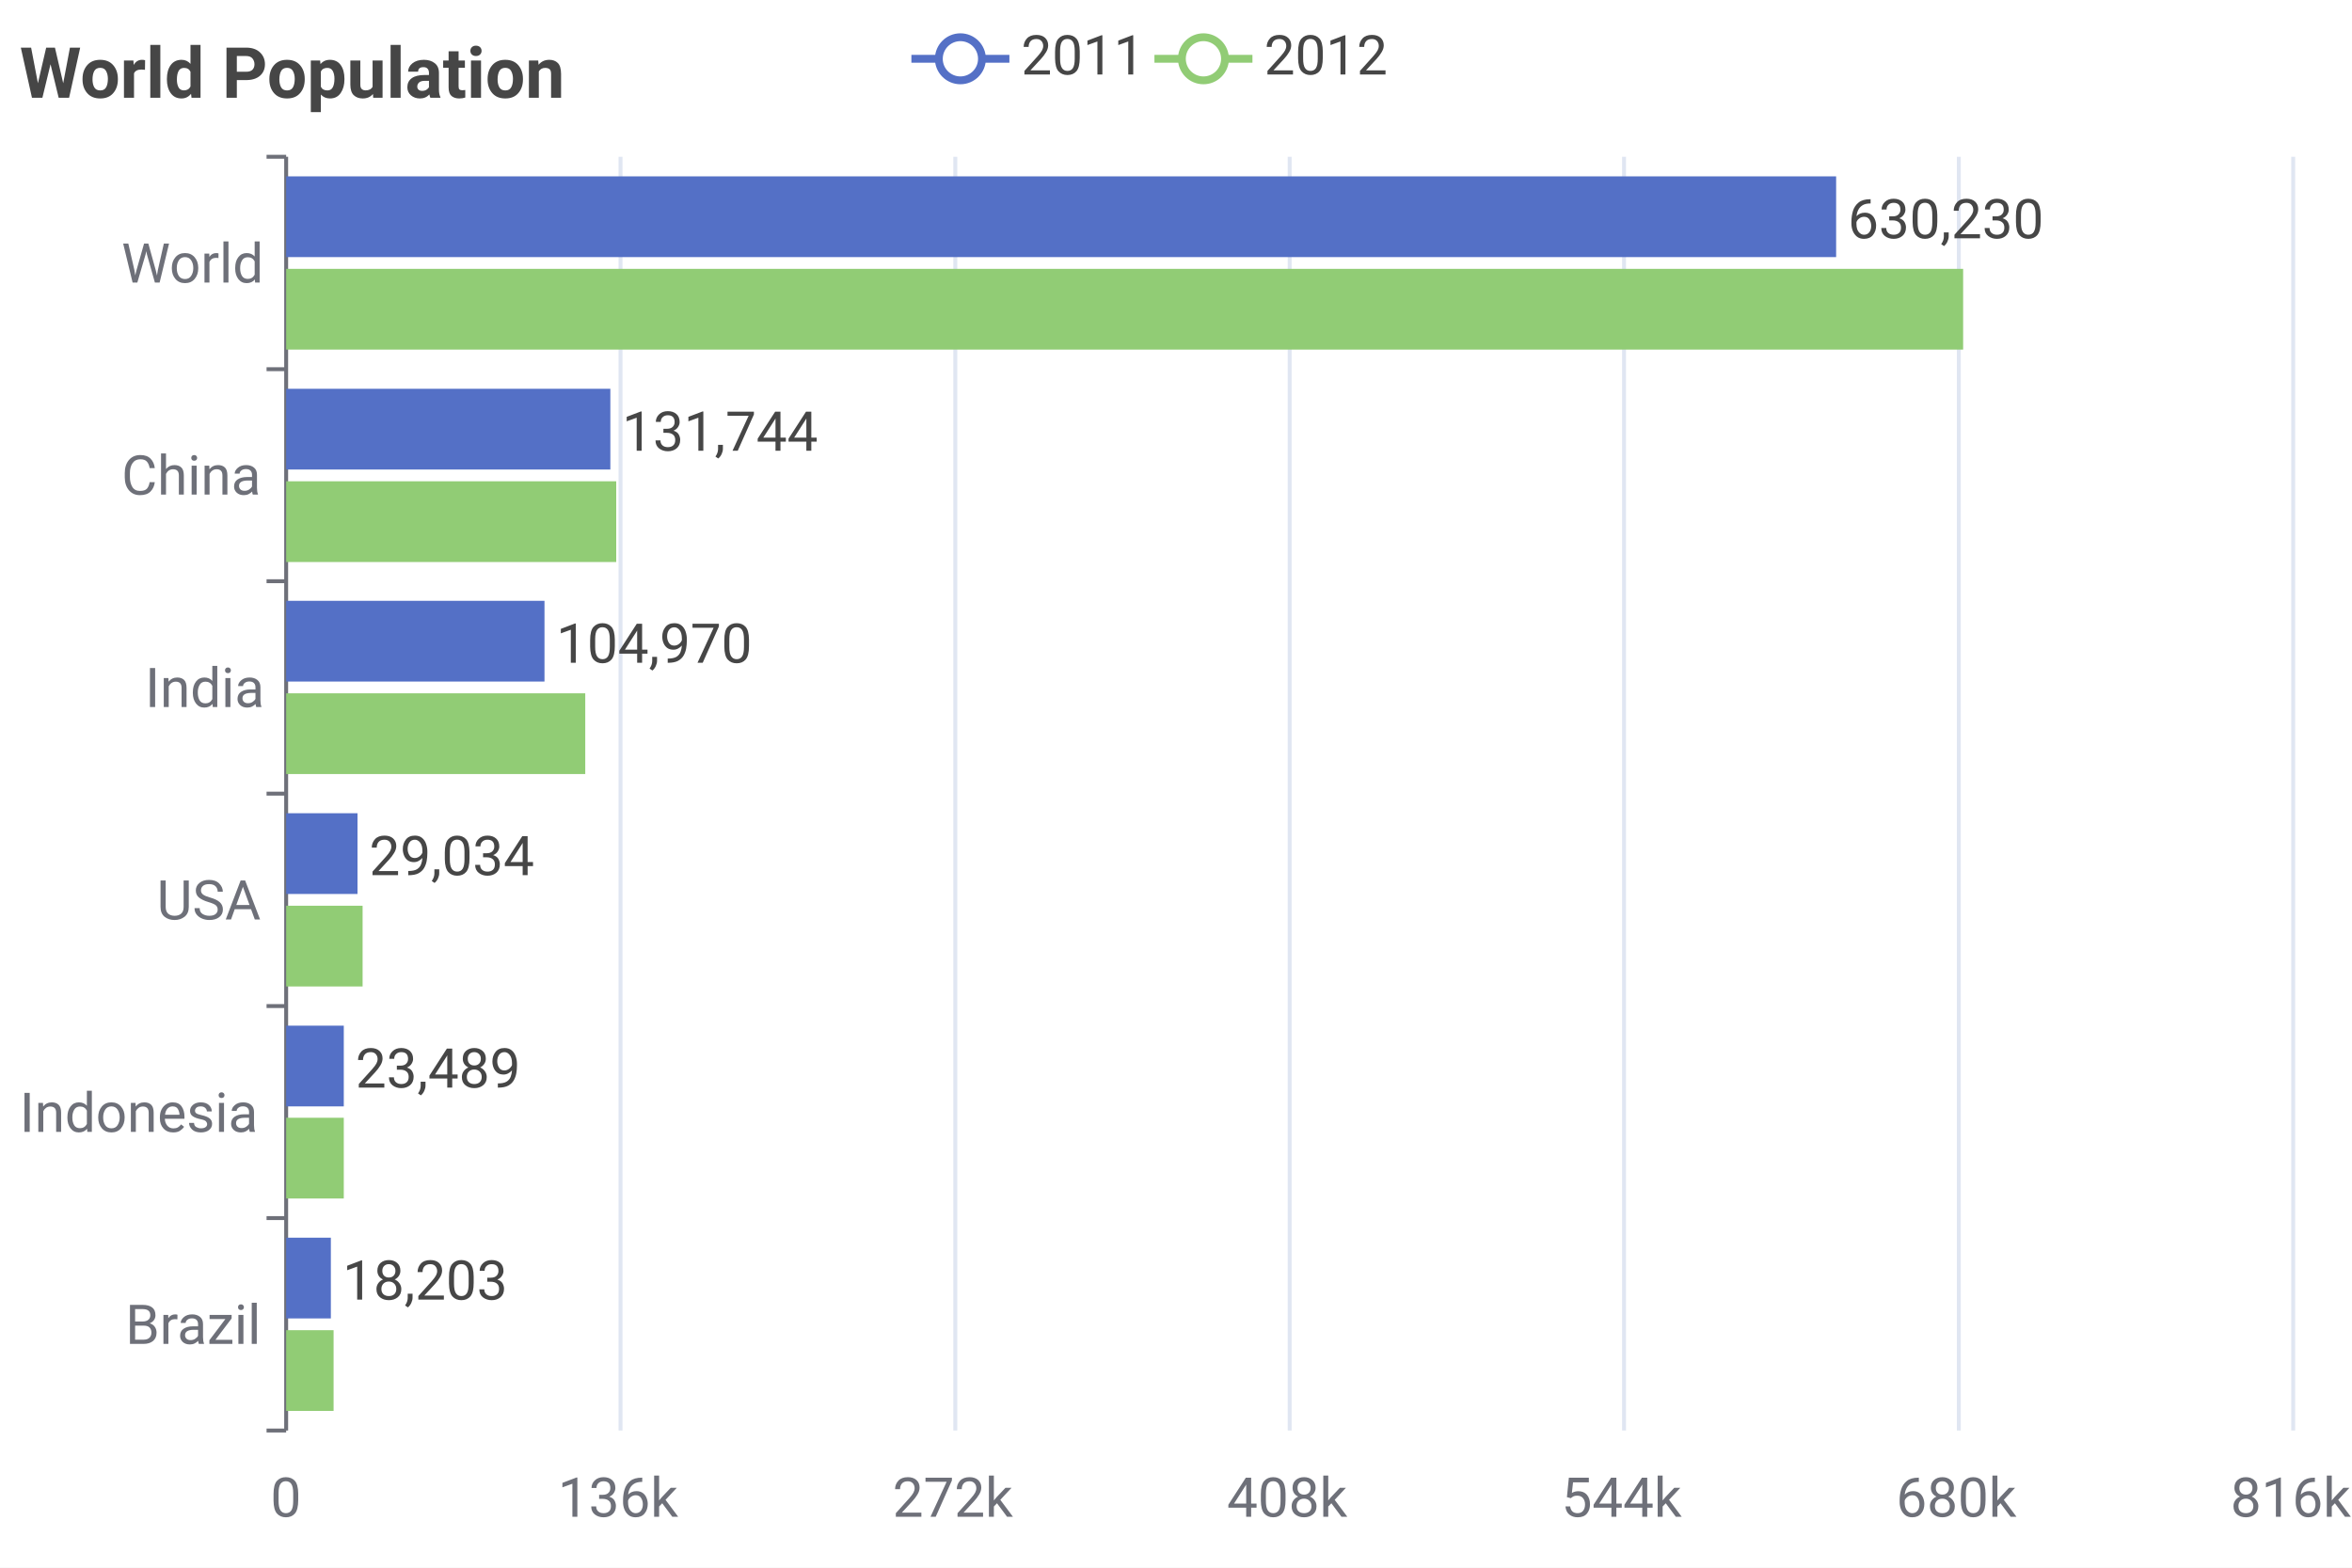
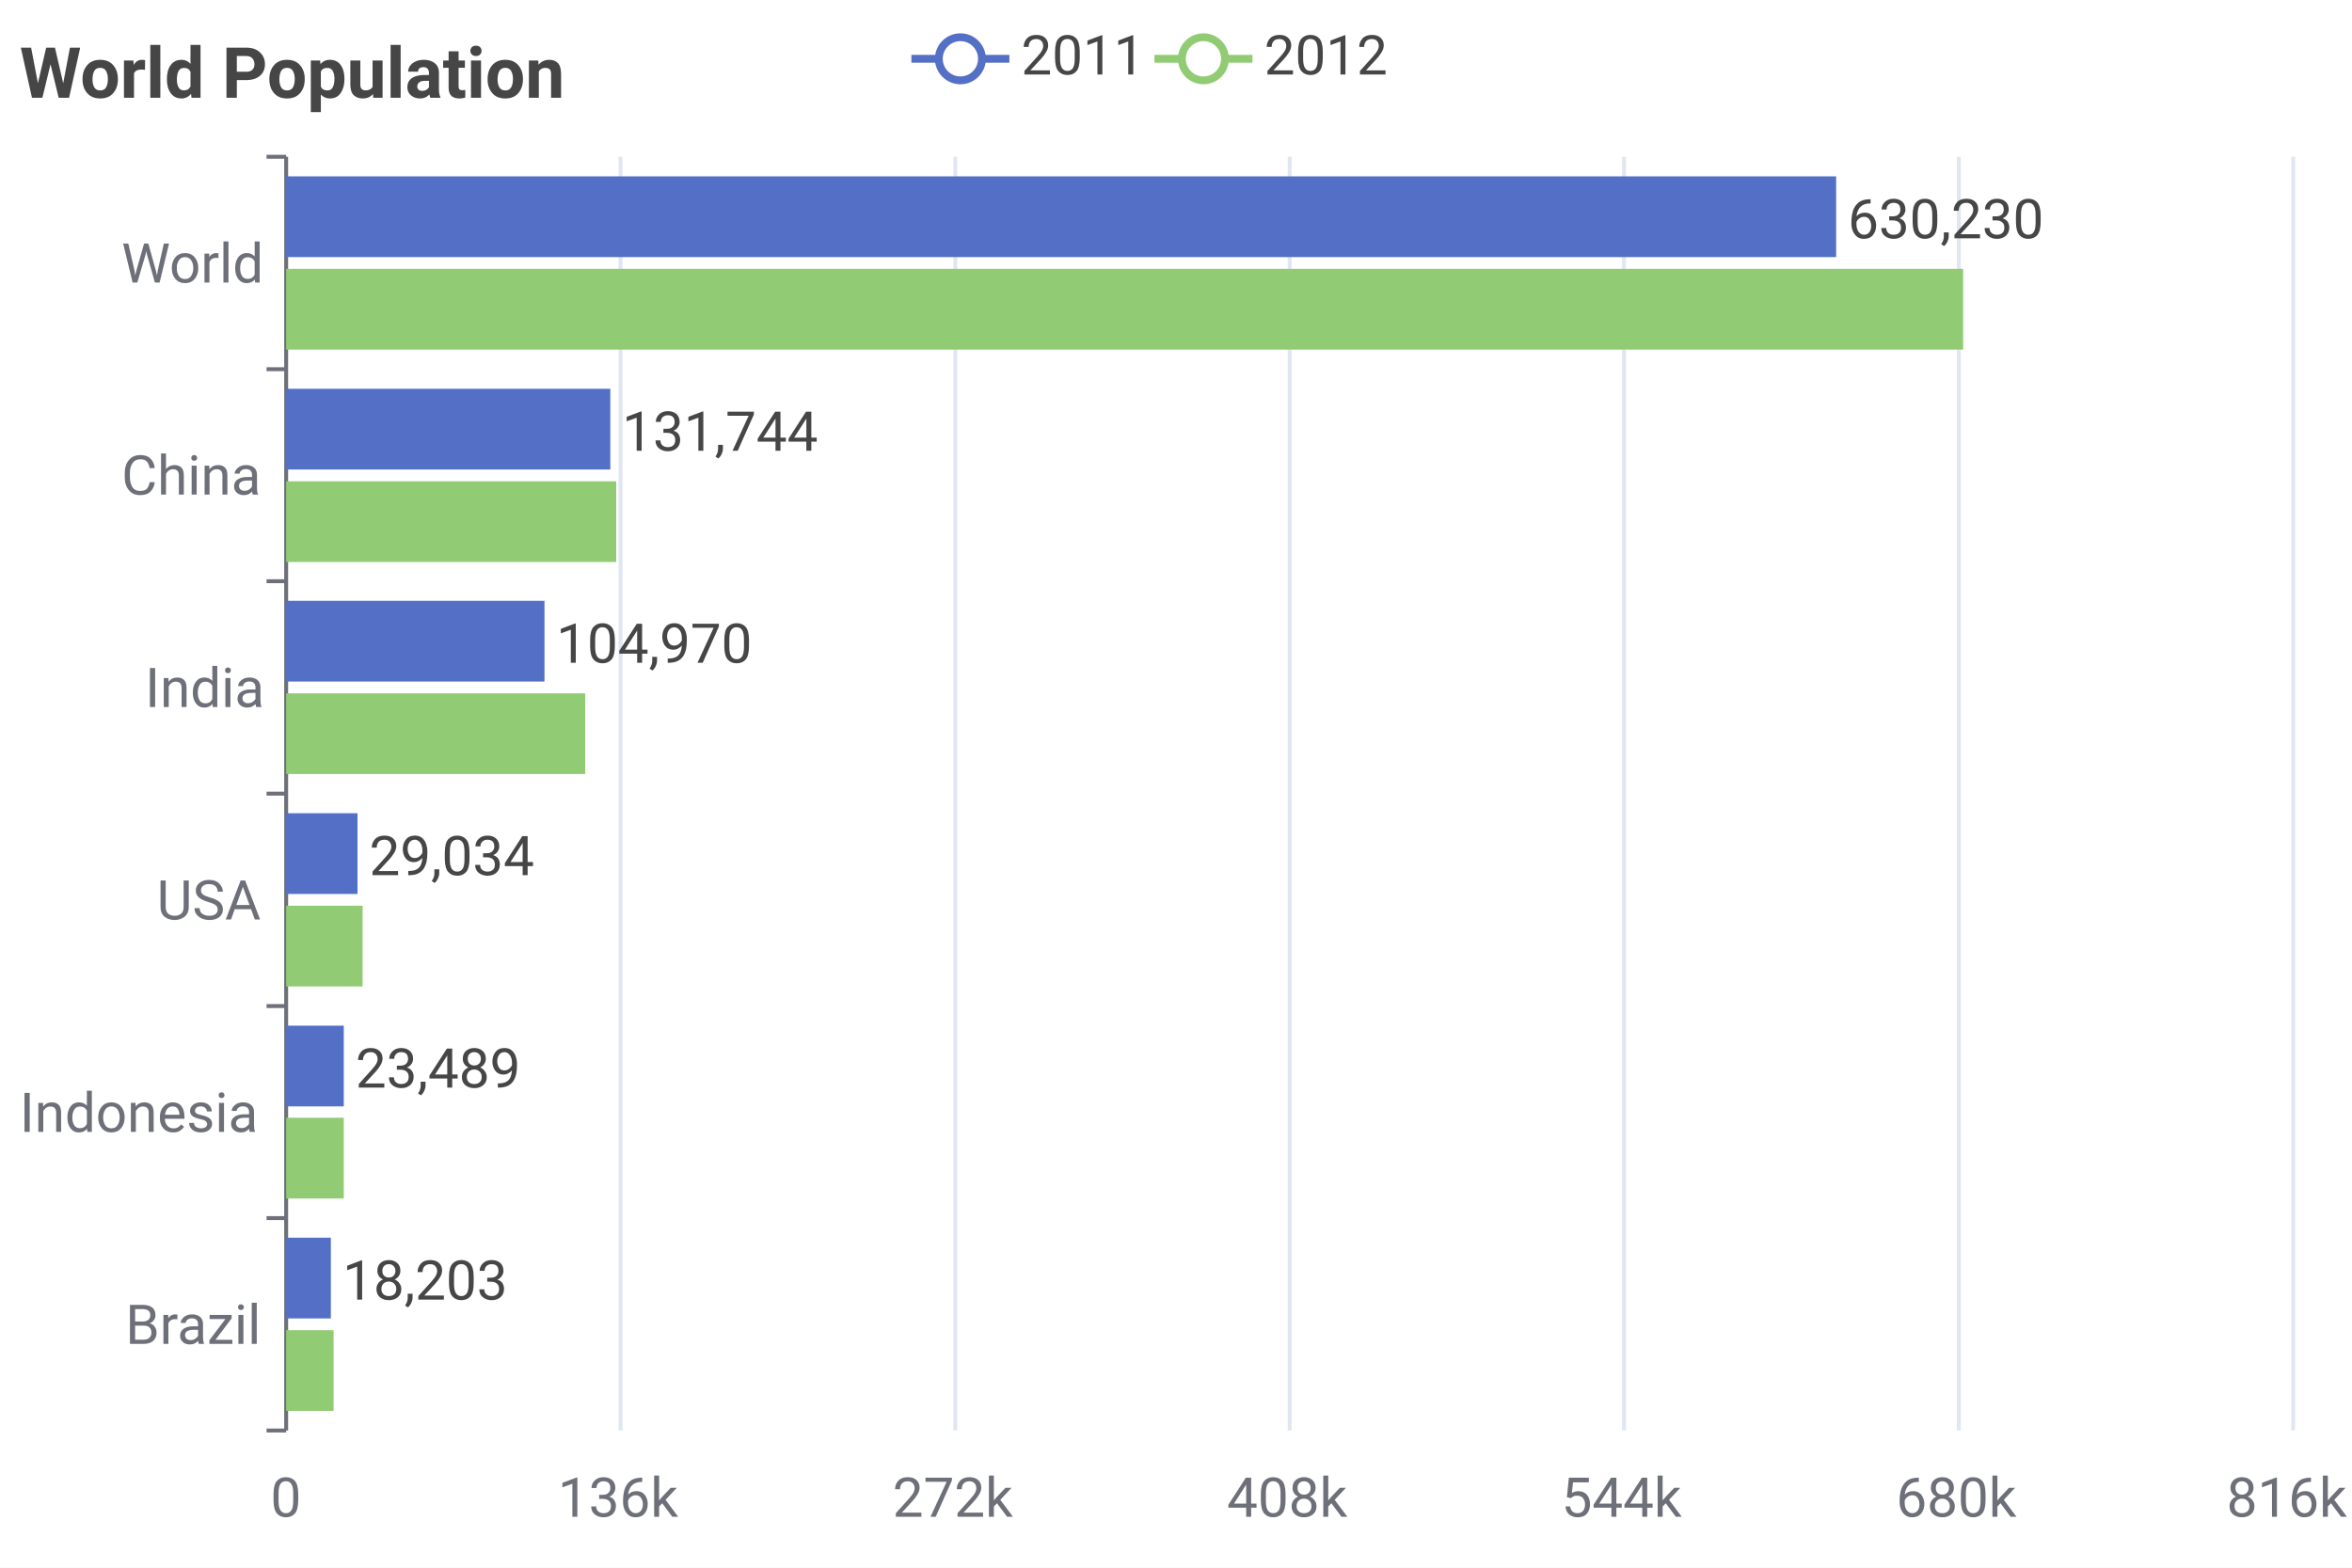
<svg xmlns="http://www.w3.org/2000/svg" width="600" height="400" viewBox="0 0 600 400">
  <rect x="0" y="0" width="600" height="400" fill="#FFFFFF" />
  <text font-size="18" x="5" y="5" dy="15" font-weight="bold" dominant-baseline="middle" font-family="Roboto" fill="#464646">
World Population
</text>
  <g>
    <line stroke-width="2" x1="232.5" y1="15" x2="257.5" y2="15" stroke="#5470C6" />
    <circle cx="245" cy="15" r="5.5" stroke-width="2" stroke="#5470C6" fill="#FFFFFF" />
    <text font-size="14" x="260.5" y="19" font-family="Roboto" fill="#464646">
2011
</text>
  </g>
  <g>
    <line stroke-width="2" x1="294.5" y1="15" x2="319.5" y2="15" stroke="#91CC75" />
    <circle cx="307" cy="15" r="5.5" stroke-width="2" stroke="#91CC75" fill="#FFFFFF" />
    <text font-size="14" x="322.5" y="19" font-family="Roboto" fill="#464646">
2012
</text>
  </g>
  <g>
    <g stroke="#6E7079" stroke-width="1">
      <line x1="73" y1="40" x2="73" y2="365" />
      <line x1="73" y1="40" x2="68" y2="40" />
      <line x1="73" y1="94.2" x2="68" y2="94.2" />
      <line x1="73" y1="148.3" x2="68" y2="148.3" />
      <line x1="73" y1="202.5" x2="68" y2="202.5" />
      <line x1="73" y1="256.7" x2="68" y2="256.7" />
      <line x1="73" y1="310.8" x2="68" y2="310.8" />
      <line x1="73" y1="365" x2="68" y2="365" />
    </g>
    <text font-size="14" x="31" y="72.1" font-family="Roboto" fill="#6E7079">
World
</text>
    <text font-size="14" x="31" y="126.2" font-family="Roboto" fill="#6E7079">
China
</text>
    <text font-size="14" x="37" y="180.4" font-family="Roboto" fill="#6E7079">
India
</text>
    <text font-size="14" x="40" y="234.6" font-family="Roboto" fill="#6E7079">
USA
</text>
    <text font-size="14" x="5" y="288.8" font-family="Roboto" fill="#6E7079">
Indonesia
</text>
    <text font-size="14" x="32" y="342.9" font-family="Roboto" fill="#6E7079">
Brazil
</text>
  </g>
  <g>
    <text font-size="14" x="69" y="387" font-family="Roboto" fill="#6E7079">
0
</text>
    <text font-size="14" x="142.3" y="387" font-family="Roboto" fill="#6E7079">
136k
</text>
    <text font-size="14" x="227.7" y="387" font-family="Roboto" fill="#6E7079">
272k
</text>
    <text font-size="14" x="313" y="387" font-family="Roboto" fill="#6E7079">
408k
</text>
    <text font-size="14" x="398.3" y="387" font-family="Roboto" fill="#6E7079">
544k
</text>
    <text font-size="14" x="483.7" y="387" font-family="Roboto" fill="#6E7079">
680k
</text>
-     <text font-size="14" x="569" y="387" font-family="Roboto" fill="#6E7079">
+     <text font-size="14" x="568" y="387" font-family="Roboto" fill="#6E7079">
816k
</text>
  </g>
  <g stroke="#E0E6F2" stroke-width="1">
    <line x1="158.3" y1="40" x2="158.3" y2="365" />
    <line x1="243.7" y1="40" x2="243.7" y2="365" />
    <line x1="329" y1="40" x2="329" y2="365" />
    <line x1="414.3" y1="40" x2="414.3" y2="365" />
    <line x1="499.7" y1="40" x2="499.7" y2="365" />
    <line x1="585" y1="40" x2="585" y2="365" />
  </g>
  <rect x="73" y="315.8" width="11.4" height="20.6" fill="#5470C6" data-series="2011" data-category="Brazil" data-value="18203" />
  <rect x="73" y="261.7" width="14.7" height="20.6" fill="#5470C6" data-series="2011" data-category="Indonesia" data-value="23489" />
  <rect x="73" y="207.5" width="18.2" height="20.6" fill="#5470C6" data-series="2011" data-category="USA" data-value="29034" />
  <rect x="73" y="153.3" width="65.9" height="20.6" fill="#5470C6" data-series="2011" data-category="India" data-value="104970" />
  <rect x="73" y="99.2" width="82.7" height="20.6" fill="#5470C6" data-series="2011" data-category="China" data-value="131744" />
  <rect x="73" y="45" width="395.4" height="20.6" fill="#5470C6" data-series="2011" data-category="World" data-value="630230" />
  <rect x="73" y="339.4" width="12.1" height="20.6" fill="#91CC75" data-series="2012" data-category="Brazil" data-value="19325" />
  <rect x="73" y="285.2" width="14.7" height="20.6" fill="#91CC75" data-series="2012" data-category="Indonesia" data-value="23438" />
  <rect x="73" y="231.1" width="19.5" height="20.6" fill="#91CC75" data-series="2012" data-category="USA" data-value="31000" />
  <rect x="73" y="176.9" width="76.3" height="20.6" fill="#91CC75" data-series="2012" data-category="India" data-value="121594" />
  <rect x="73" y="122.8" width="84.2" height="20.6" fill="#91CC75" data-series="2012" data-category="China" data-value="134141" />
  <rect x="73" y="68.6" width="427.8" height="20.6" fill="#91CC75" data-series="2012" data-category="World" data-value="681807" />
  <text font-size="14" x="84.4" y="326.1" dx="3" dy="5.5" font-family="Roboto" fill="#464646">
18,203
</text>
  <text font-size="14" x="87.7" y="272" dx="3" dy="5.5" font-family="Roboto" fill="#464646">
23,489
</text>
  <text font-size="14" x="91.2" y="217.8" dx="3" dy="5.5" font-family="Roboto" fill="#464646">
29,034
</text>
  <text font-size="14" x="138.9" y="163.6" dx="3" dy="5.5" font-family="Roboto" fill="#464646">
104,970
</text>
  <text font-size="14" x="155.7" y="109.5" dx="3" dy="5.5" font-family="Roboto" fill="#464646">
131,744
</text>
  <text font-size="14" x="468.4" y="55.3" dx="3" dy="5.5" font-family="Roboto" fill="#464646">
630,230
</text>
</svg>
